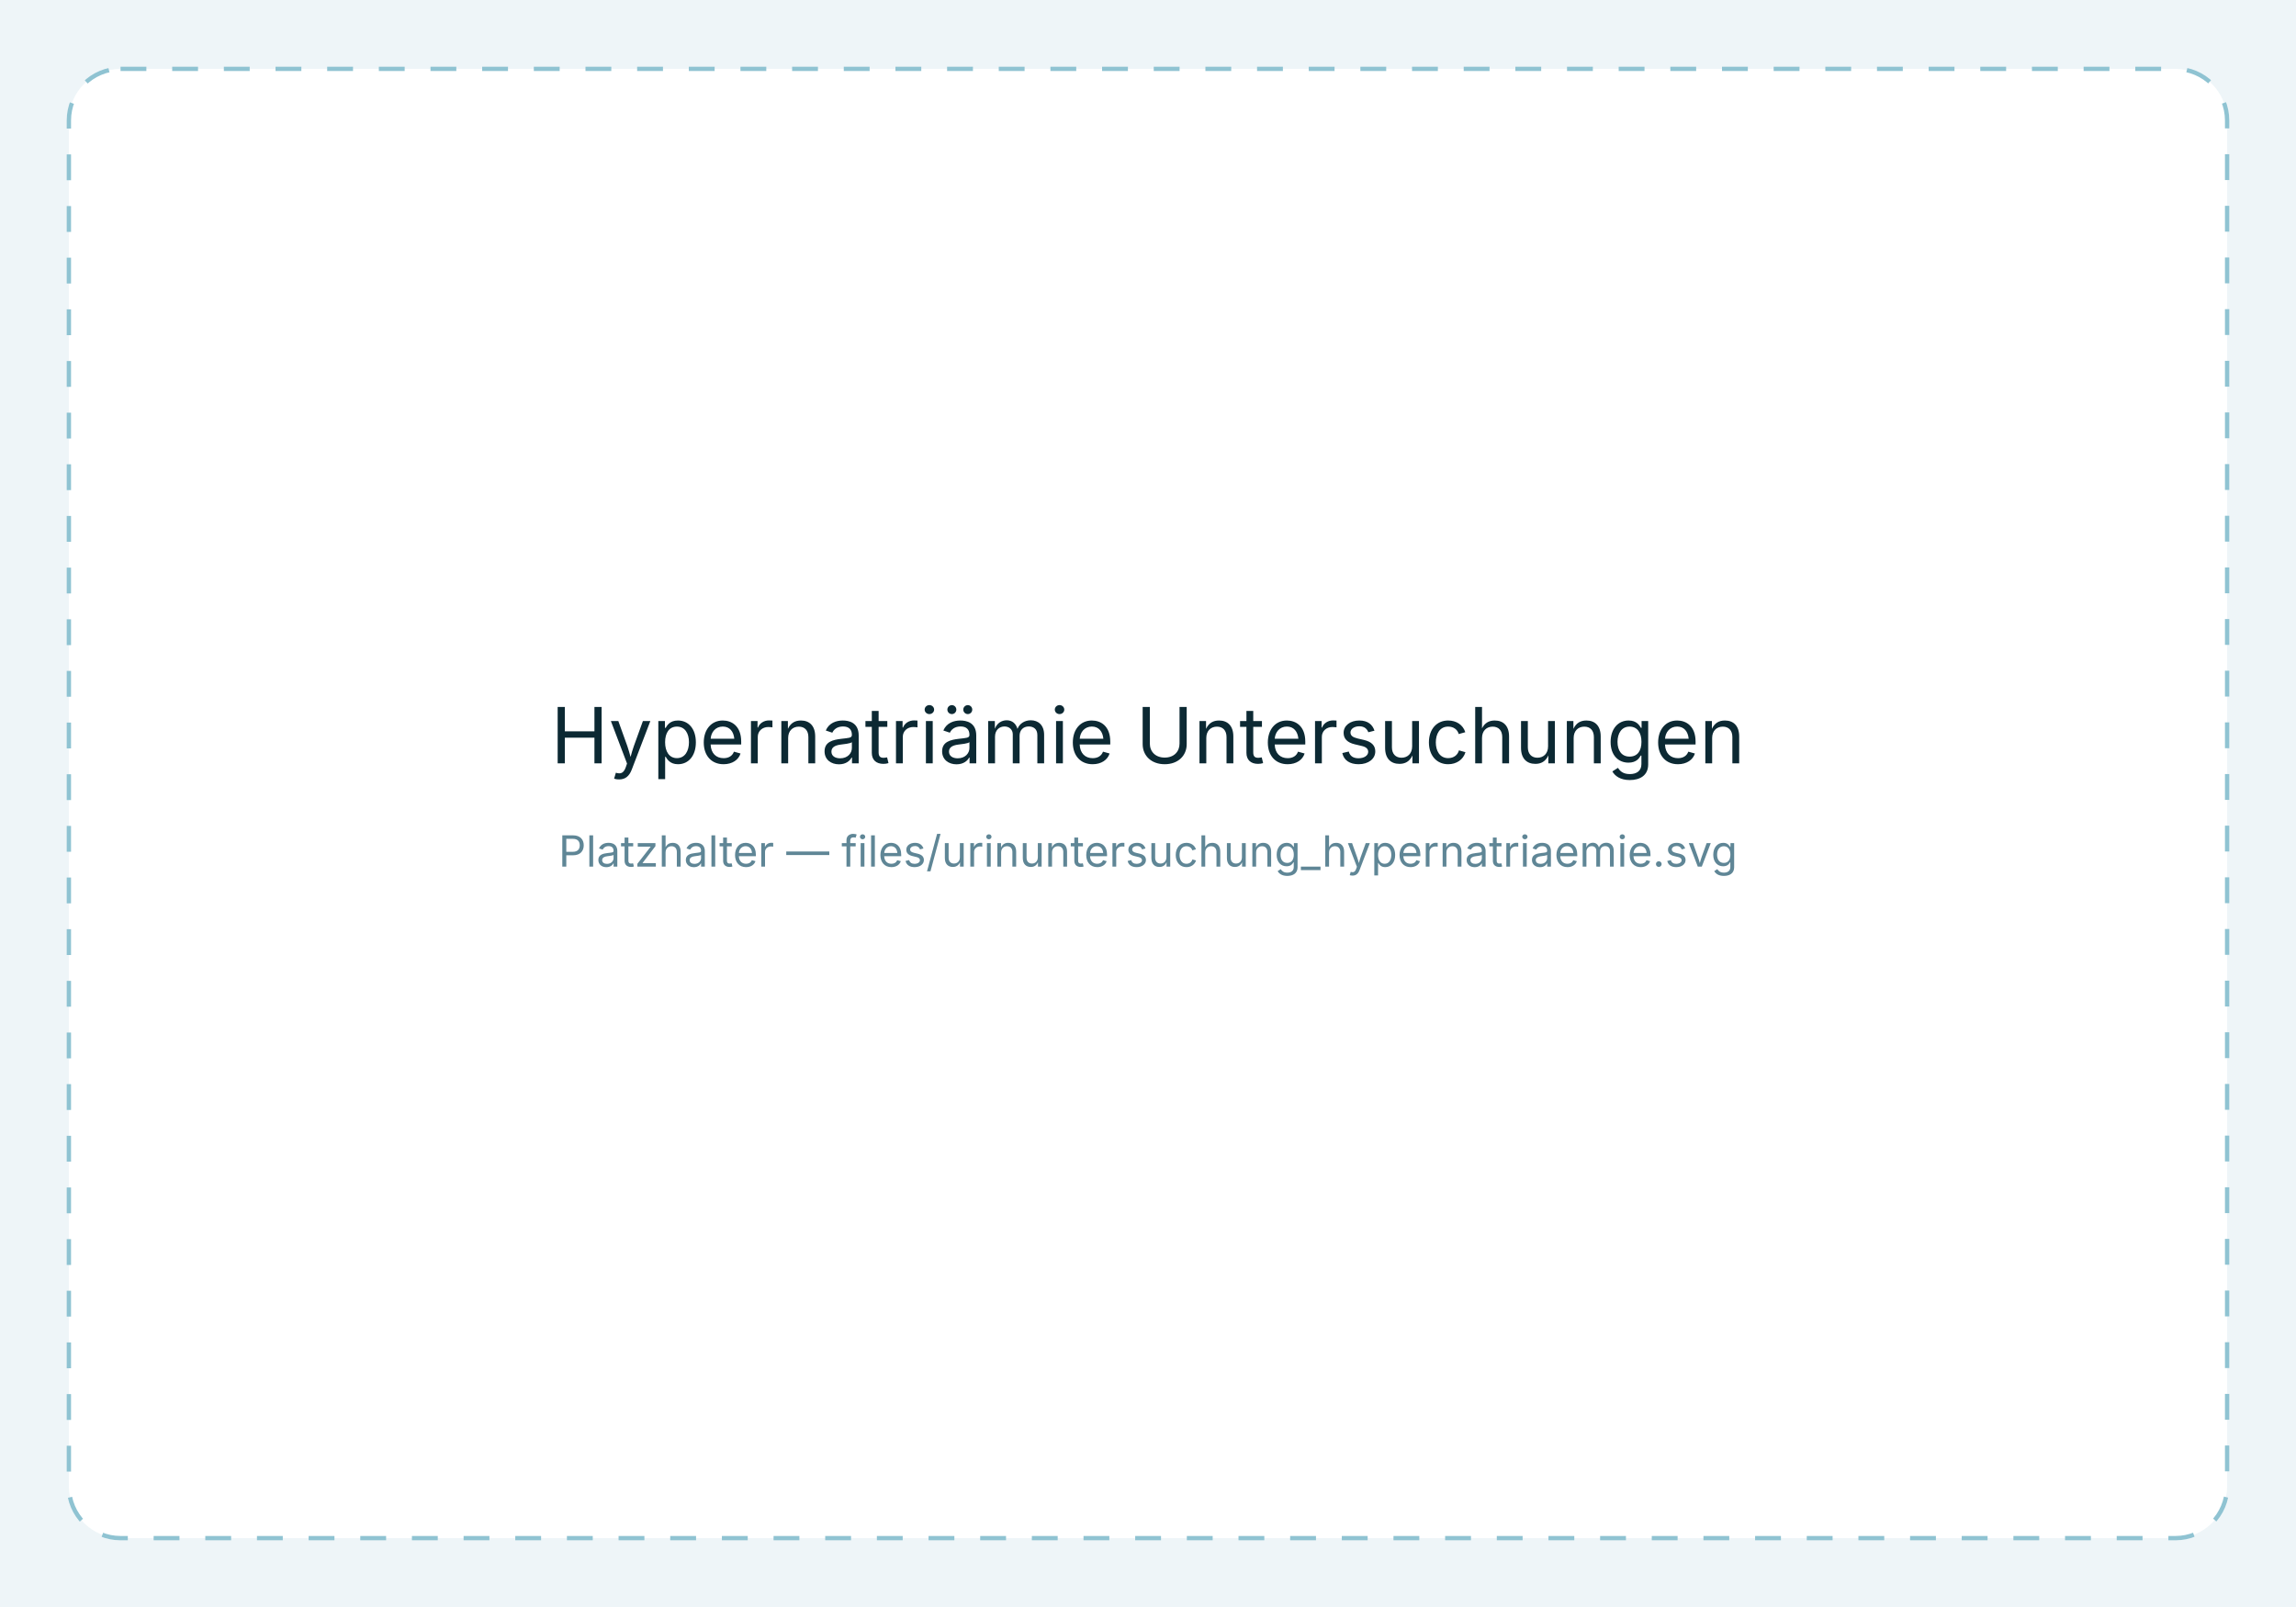
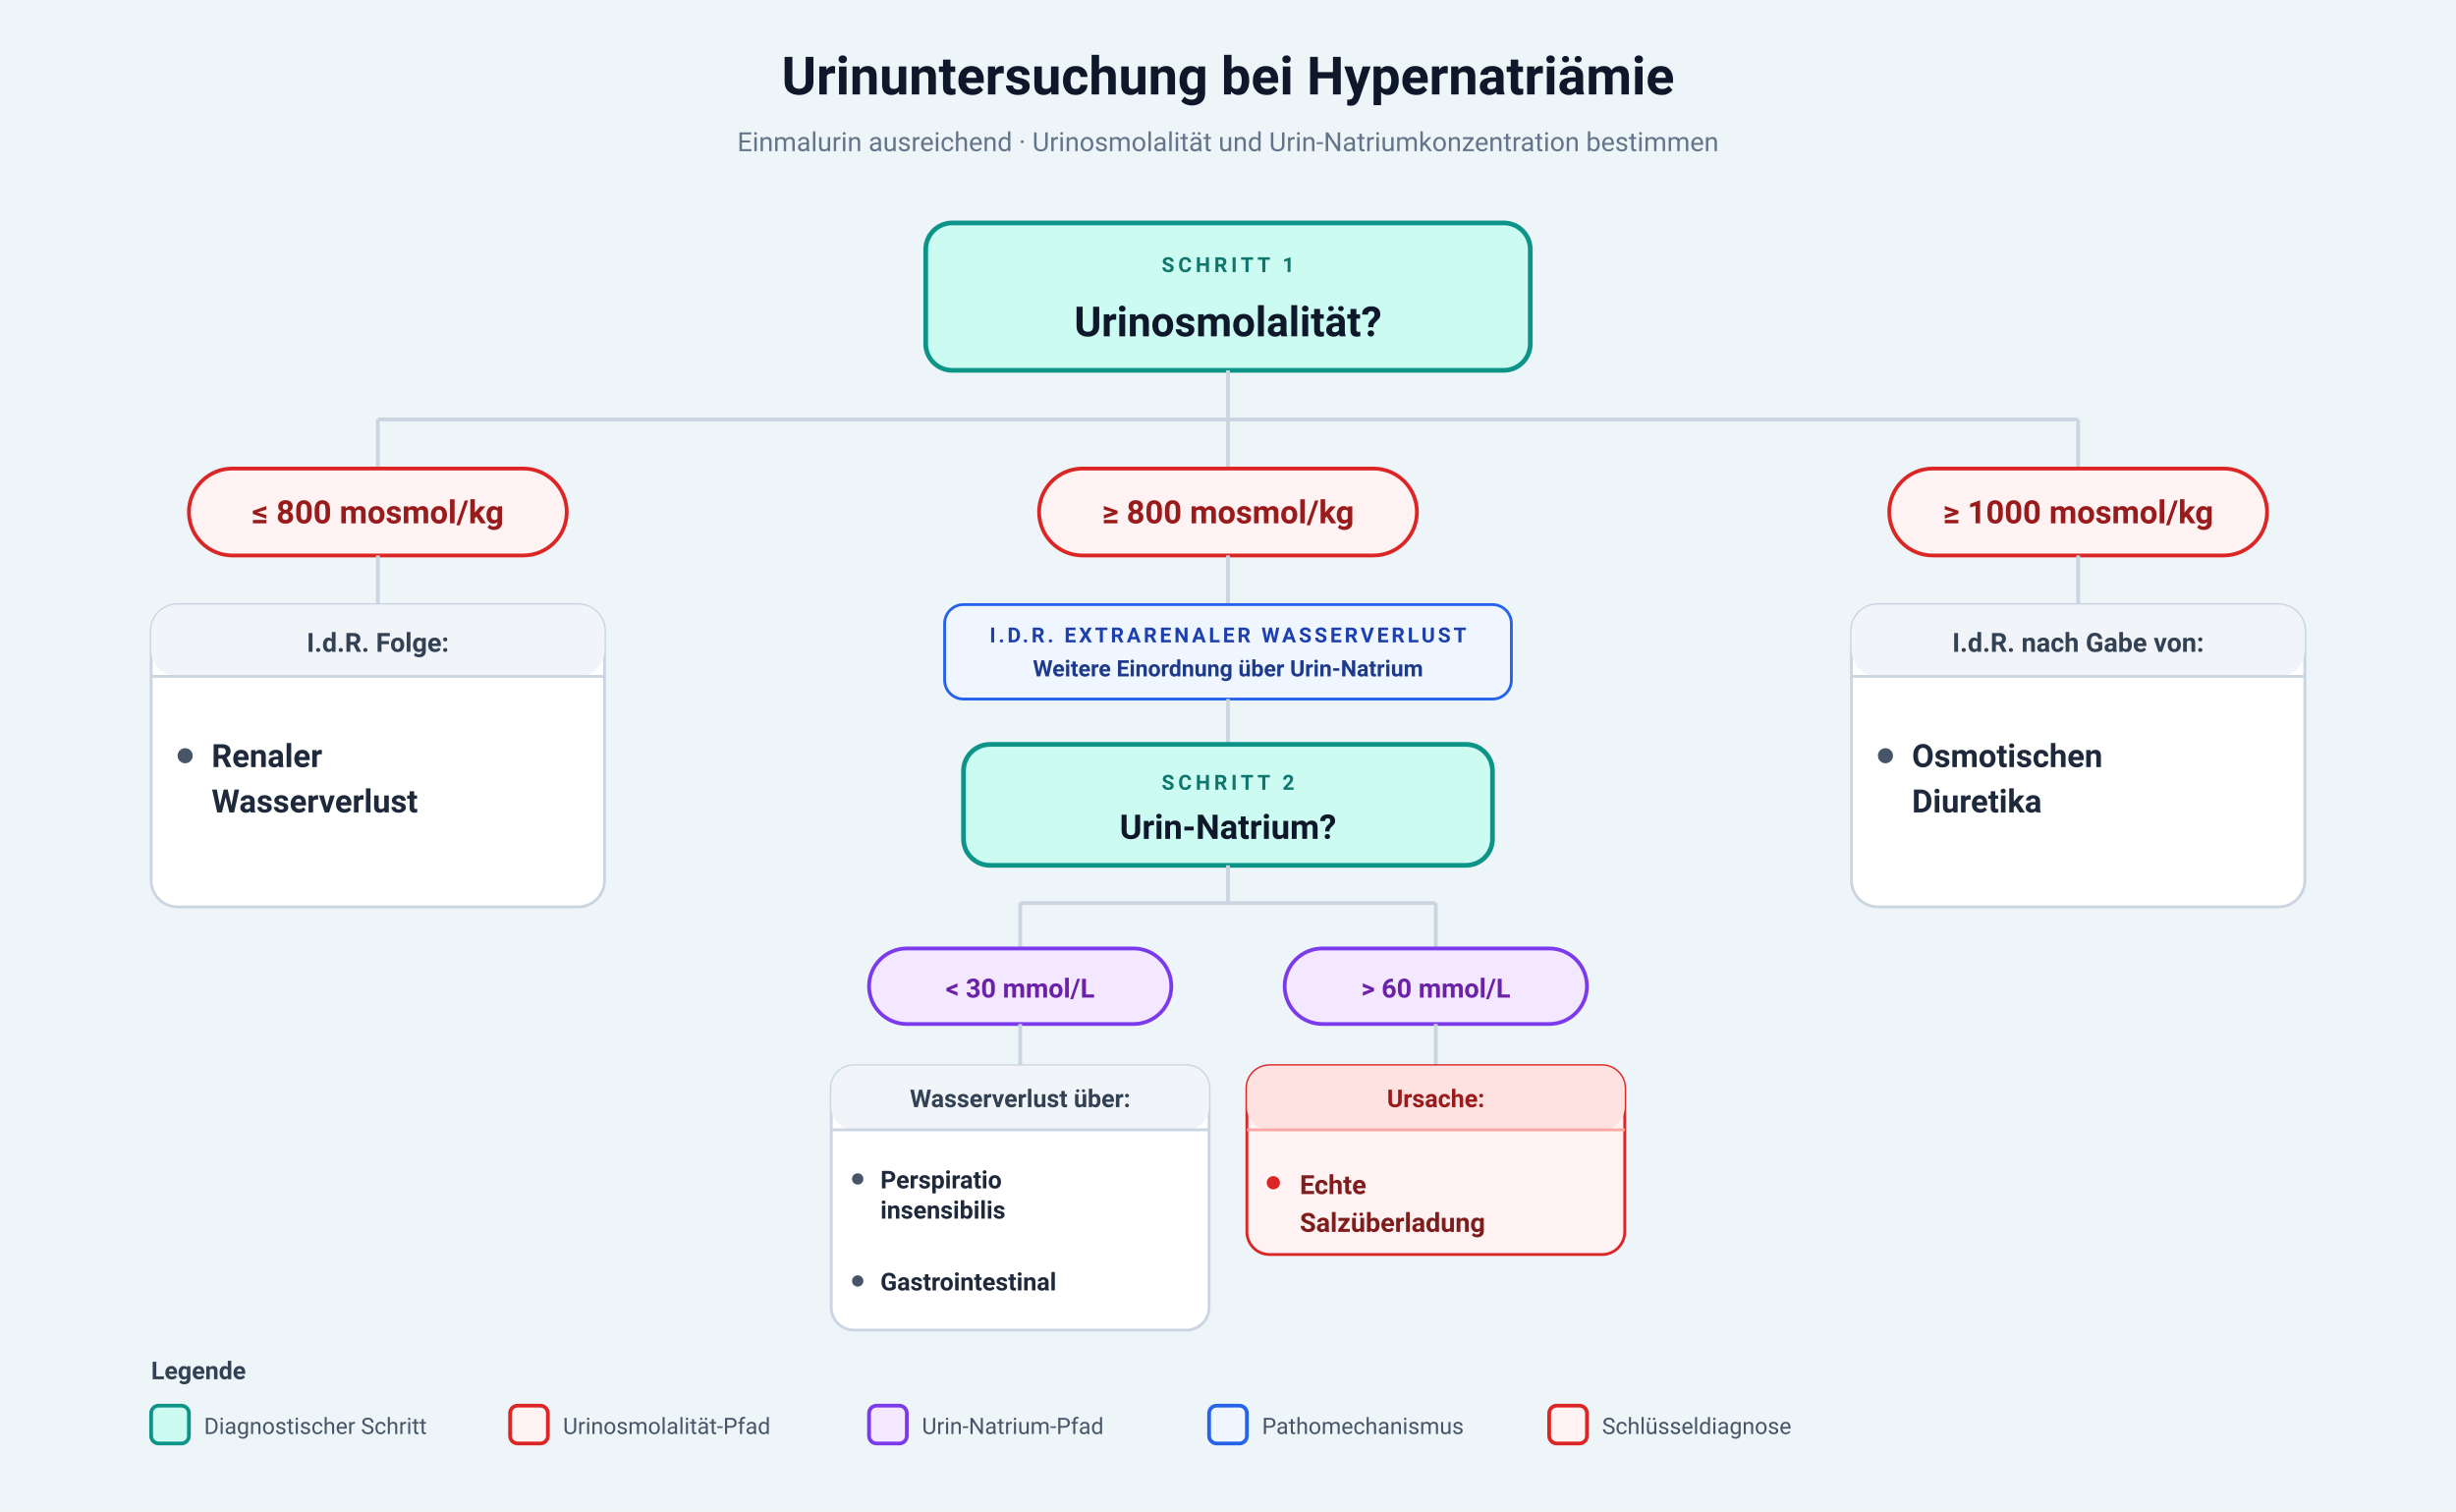
- <svg xmlns="http://www.w3.org/2000/svg" viewBox="0 0 800 560" font-family="system-ui,-apple-system,sans-serif">
-   <rect width="800" height="560" fill="#eef5f8" />
-   <rect x="24" y="24" width="752" height="512" fill="#ffffff" stroke="#8fc3d2" stroke-width="1.5" stroke-dasharray="9 9" rx="18" />
-   <text x="400" y="266" text-anchor="middle" font-size="27" fill="#0c2933">Hypernatriämie Untersuchungen</text>
-   <text x="400" y="302" text-anchor="middle" font-size="15" fill="#5f8696">Platzhalter — files/urinuntersuchung_hypernatriaemie.svg</text>
+ <svg xmlns="http://www.w3.org/2000/svg" width="1300" height="800" viewBox="0 0 1300 800" role="img" aria-labelledby="hyper-title hyper-desc" font-family="'Roboto Flex', system-ui, -apple-system, 'Segoe UI', Roboto, sans-serif">
+   <rect width="1300" height="800" fill="#eef5f8" />
+   <text x="650" y="50" text-anchor="middle" font-size="28" font-weight="700" fill="#0f172a">Urinuntersuchung bei Hypernatriämie</text>
+   <text x="650" y="80" text-anchor="middle" font-size="14" fill="#64748b">Einmalurin ausreichend · Urinosmolalität und Urin-Natriumkonzentration bestimmen</text>
+   <rect x="490" y="118" width="320" height="78" rx="14" fill="#ccfbf1" stroke="#0d9488" stroke-width="2.5" />
+   <text x="650" y="144" text-anchor="middle" font-size="11" font-weight="700" fill="#0f766e" letter-spacing="2">SCHRITT 1</text>
+   <text x="650" y="178" text-anchor="middle" font-size="22" font-weight="700" fill="#0f172a">Urinosmolalität?</text>
+   <line x1="650" y1="196" x2="650" y2="222" stroke="#cbd5e1" stroke-width="2" />
+   <line x1="200" y1="222" x2="1100" y2="222" stroke="#cbd5e1" stroke-width="2" />
+   <line x1="200" y1="222" x2="200" y2="248" stroke="#cbd5e1" stroke-width="2" />
+   <line x1="650" y1="222" x2="650" y2="248" stroke="#cbd5e1" stroke-width="2" />
+   <line x1="1100" y1="222" x2="1100" y2="248" stroke="#cbd5e1" stroke-width="2" />
+   <rect x="100" y="248" width="200" height="46" rx="23" fill="#fef2f2" stroke="#dc2626" stroke-width="2" />
+   <text x="200" y="277" text-anchor="middle" font-size="17" font-weight="700" fill="#991b1b">≤ 800 mosmol/kg</text>
+   <rect x="550" y="248" width="200" height="46" rx="23" fill="#fef2f2" stroke="#dc2626" stroke-width="2" />
+   <text x="650" y="277" text-anchor="middle" font-size="17" font-weight="700" fill="#991b1b">≥ 800 mosmol/kg</text>
+   <rect x="1000" y="248" width="200" height="46" rx="23" fill="#fef2f2" stroke="#dc2626" stroke-width="2" />
+   <text x="1100" y="277" text-anchor="middle" font-size="17" font-weight="700" fill="#991b1b">≥ 1000 mosmol/kg</text>
+   <line x1="200" y1="294" x2="200" y2="320" stroke="#cbd5e1" stroke-width="2" />
+   <line x1="650" y1="294" x2="650" y2="320" stroke="#cbd5e1" stroke-width="2" />
+   <line x1="1100" y1="294" x2="1100" y2="320" stroke="#cbd5e1" stroke-width="2" />
+   <rect x="80" y="320" width="240" height="160" rx="14" fill="#ffffff" stroke="#cbd5e1" stroke-width="1.5" />
+   <rect x="80" y="320" width="240" height="38" rx="14" fill="#f1f5f9" />
+   <line x1="80" y1="358" x2="320" y2="358" stroke="#cbd5e1" stroke-width="1.5" />
+   <text x="200" y="345" text-anchor="middle" font-size="14" font-weight="700" fill="#334155">I.d.R. Folge:</text>
+   <circle cx="98" cy="400" r="4" fill="#475569" />
+   <text x="112" y="406" font-size="17" font-weight="700" fill="#1e293b">Renaler</text>
+   <text x="112" y="430" font-size="17" font-weight="700" fill="#1e293b">Wasserverlust</text>
+   <rect x="500" y="320" width="300" height="50" rx="10" fill="#eff6ff" stroke="#2563eb" stroke-width="1.5" />
+   <text x="650" y="340" text-anchor="middle" font-size="11" font-weight="700" fill="#1e40af" letter-spacing="1.5">I.D.R. EXTRARENALER WASSERVERLUST</text>
+   <text x="650" y="358" text-anchor="middle" font-size="12" font-weight="600" fill="#1e3a8a">Weitere Einordnung über Urin-Natrium</text>
+   <line x1="650" y1="370" x2="650" y2="394" stroke="#cbd5e1" stroke-width="2" />
+   <rect x="510" y="394" width="280" height="64" rx="14" fill="#ccfbf1" stroke="#0d9488" stroke-width="2.5" />
+   <text x="650" y="418" text-anchor="middle" font-size="11" font-weight="700" fill="#0f766e" letter-spacing="2">SCHRITT 2</text>
+   <text x="650" y="444" text-anchor="middle" font-size="18" font-weight="700" fill="#0f172a">Urin-Natrium?</text>
+   <line x1="650" y1="458" x2="650" y2="478" stroke="#cbd5e1" stroke-width="2" />
+   <line x1="540" y1="478" x2="760" y2="478" stroke="#cbd5e1" stroke-width="2" />
+   <line x1="540" y1="478" x2="540" y2="502" stroke="#cbd5e1" stroke-width="2" />
+   <line x1="760" y1="478" x2="760" y2="502" stroke="#cbd5e1" stroke-width="2" />
+   <rect x="460" y="502" width="160" height="40" rx="20" fill="#f3e8ff" stroke="#7c3aed" stroke-width="2" />
+   <text x="540" y="528" text-anchor="middle" font-size="14" font-weight="700" fill="#6b21a8">&lt; 30 mmol/L</text>
+   <rect x="680" y="502" width="160" height="40" rx="20" fill="#f3e8ff" stroke="#7c3aed" stroke-width="2" />
+   <text x="760" y="528" text-anchor="middle" font-size="14" font-weight="700" fill="#6b21a8">&gt; 60 mmol/L</text>
+   <line x1="540" y1="542" x2="540" y2="564" stroke="#cbd5e1" stroke-width="2" />
+   <line x1="760" y1="542" x2="760" y2="564" stroke="#cbd5e1" stroke-width="2" />
+   <rect x="440" y="564" width="200" height="140" rx="12" fill="#ffffff" stroke="#cbd5e1" stroke-width="1.5" />
+   <rect x="440" y="564" width="200" height="34" rx="12" fill="#f1f5f9" />
+   <line x1="440" y1="598" x2="640" y2="598" stroke="#cbd5e1" stroke-width="1.5" />
+   <text x="540" y="586" text-anchor="middle" font-size="13" font-weight="700" fill="#334155">Wasserverlust über:</text>
+   <circle cx="454" cy="624" r="3" fill="#475569" />
+   <text x="466" y="629" font-size="13" font-weight="600" fill="#1e293b">Perspiratio</text>
+   <text x="466" y="645" font-size="13" font-weight="600" fill="#1e293b">insensibilis</text>
+   <circle cx="454" cy="678" r="3" fill="#475569" />
+   <text x="466" y="683" font-size="13" font-weight="600" fill="#1e293b">Gastrointestinal</text>
+   <rect x="660" y="564" width="200" height="100" rx="12" fill="#fef2f2" stroke="#dc2626" stroke-width="1.5" />
+   <rect x="660" y="564" width="200" height="34" rx="12" fill="#fee2e2" />
+   <line x1="660" y1="598" x2="860" y2="598" stroke="#fca5a5" stroke-width="1.5" />
+   <text x="760" y="586" text-anchor="middle" font-size="13" font-weight="700" fill="#991b1b">Ursache:</text>
+   <circle cx="674" cy="626" r="3.5" fill="#dc2626" />
+   <text x="688" y="632" font-size="14" font-weight="700" fill="#7f1d1d">Echte</text>
+   <text x="688" y="652" font-size="14" font-weight="700" fill="#7f1d1d">Salzüberladung</text>
+   <rect x="980" y="320" width="240" height="160" rx="14" fill="#ffffff" stroke="#cbd5e1" stroke-width="1.5" />
+   <rect x="980" y="320" width="240" height="38" rx="14" fill="#f1f5f9" />
+   <line x1="980" y1="358" x2="1220" y2="358" stroke="#cbd5e1" stroke-width="1.5" />
+   <text x="1100" y="345" text-anchor="middle" font-size="14" font-weight="700" fill="#334155">I.d.R. nach Gabe von:</text>
+   <circle cx="998" cy="400" r="4" fill="#475569" />
+   <text x="1012" y="406" font-size="17" font-weight="700" fill="#1e293b">Osmotischen</text>
+   <text x="1012" y="430" font-size="17" font-weight="700" fill="#1e293b">Diuretika</text>
+   <g transform="translate(80, 730)">
+     <text x="0" y="0" font-size="13" font-weight="700" fill="#334155">Legende</text>
+     <rect x="0" y="14" width="20" height="20" rx="4" fill="#ccfbf1" stroke="#0d9488" stroke-width="2" />
+     <text x="28" y="29" font-size="12" fill="#475569">Diagnostischer Schritt</text>
+     <rect x="190" y="14" width="20" height="20" rx="4" fill="#fef2f2" stroke="#dc2626" stroke-width="2" />
+     <text x="218" y="29" font-size="12" fill="#475569">Urinosmolalität-Pfad</text>
+     <rect x="380" y="14" width="20" height="20" rx="4" fill="#f3e8ff" stroke="#7c3aed" stroke-width="2" />
+     <text x="408" y="29" font-size="12" fill="#475569">Urin-Natrium-Pfad</text>
+     <rect x="560" y="14" width="20" height="20" rx="4" fill="#eff6ff" stroke="#2563eb" stroke-width="2" />
+     <text x="588" y="29" font-size="12" fill="#475569">Pathomechanismus</text>
+     <rect x="740" y="14" width="20" height="20" rx="4" fill="#fef2f2" stroke="#dc2626" stroke-width="2" />
+     <text x="768" y="29" font-size="12" fill="#475569">Schlüsseldiagnose</text>
+   </g>
</svg>
